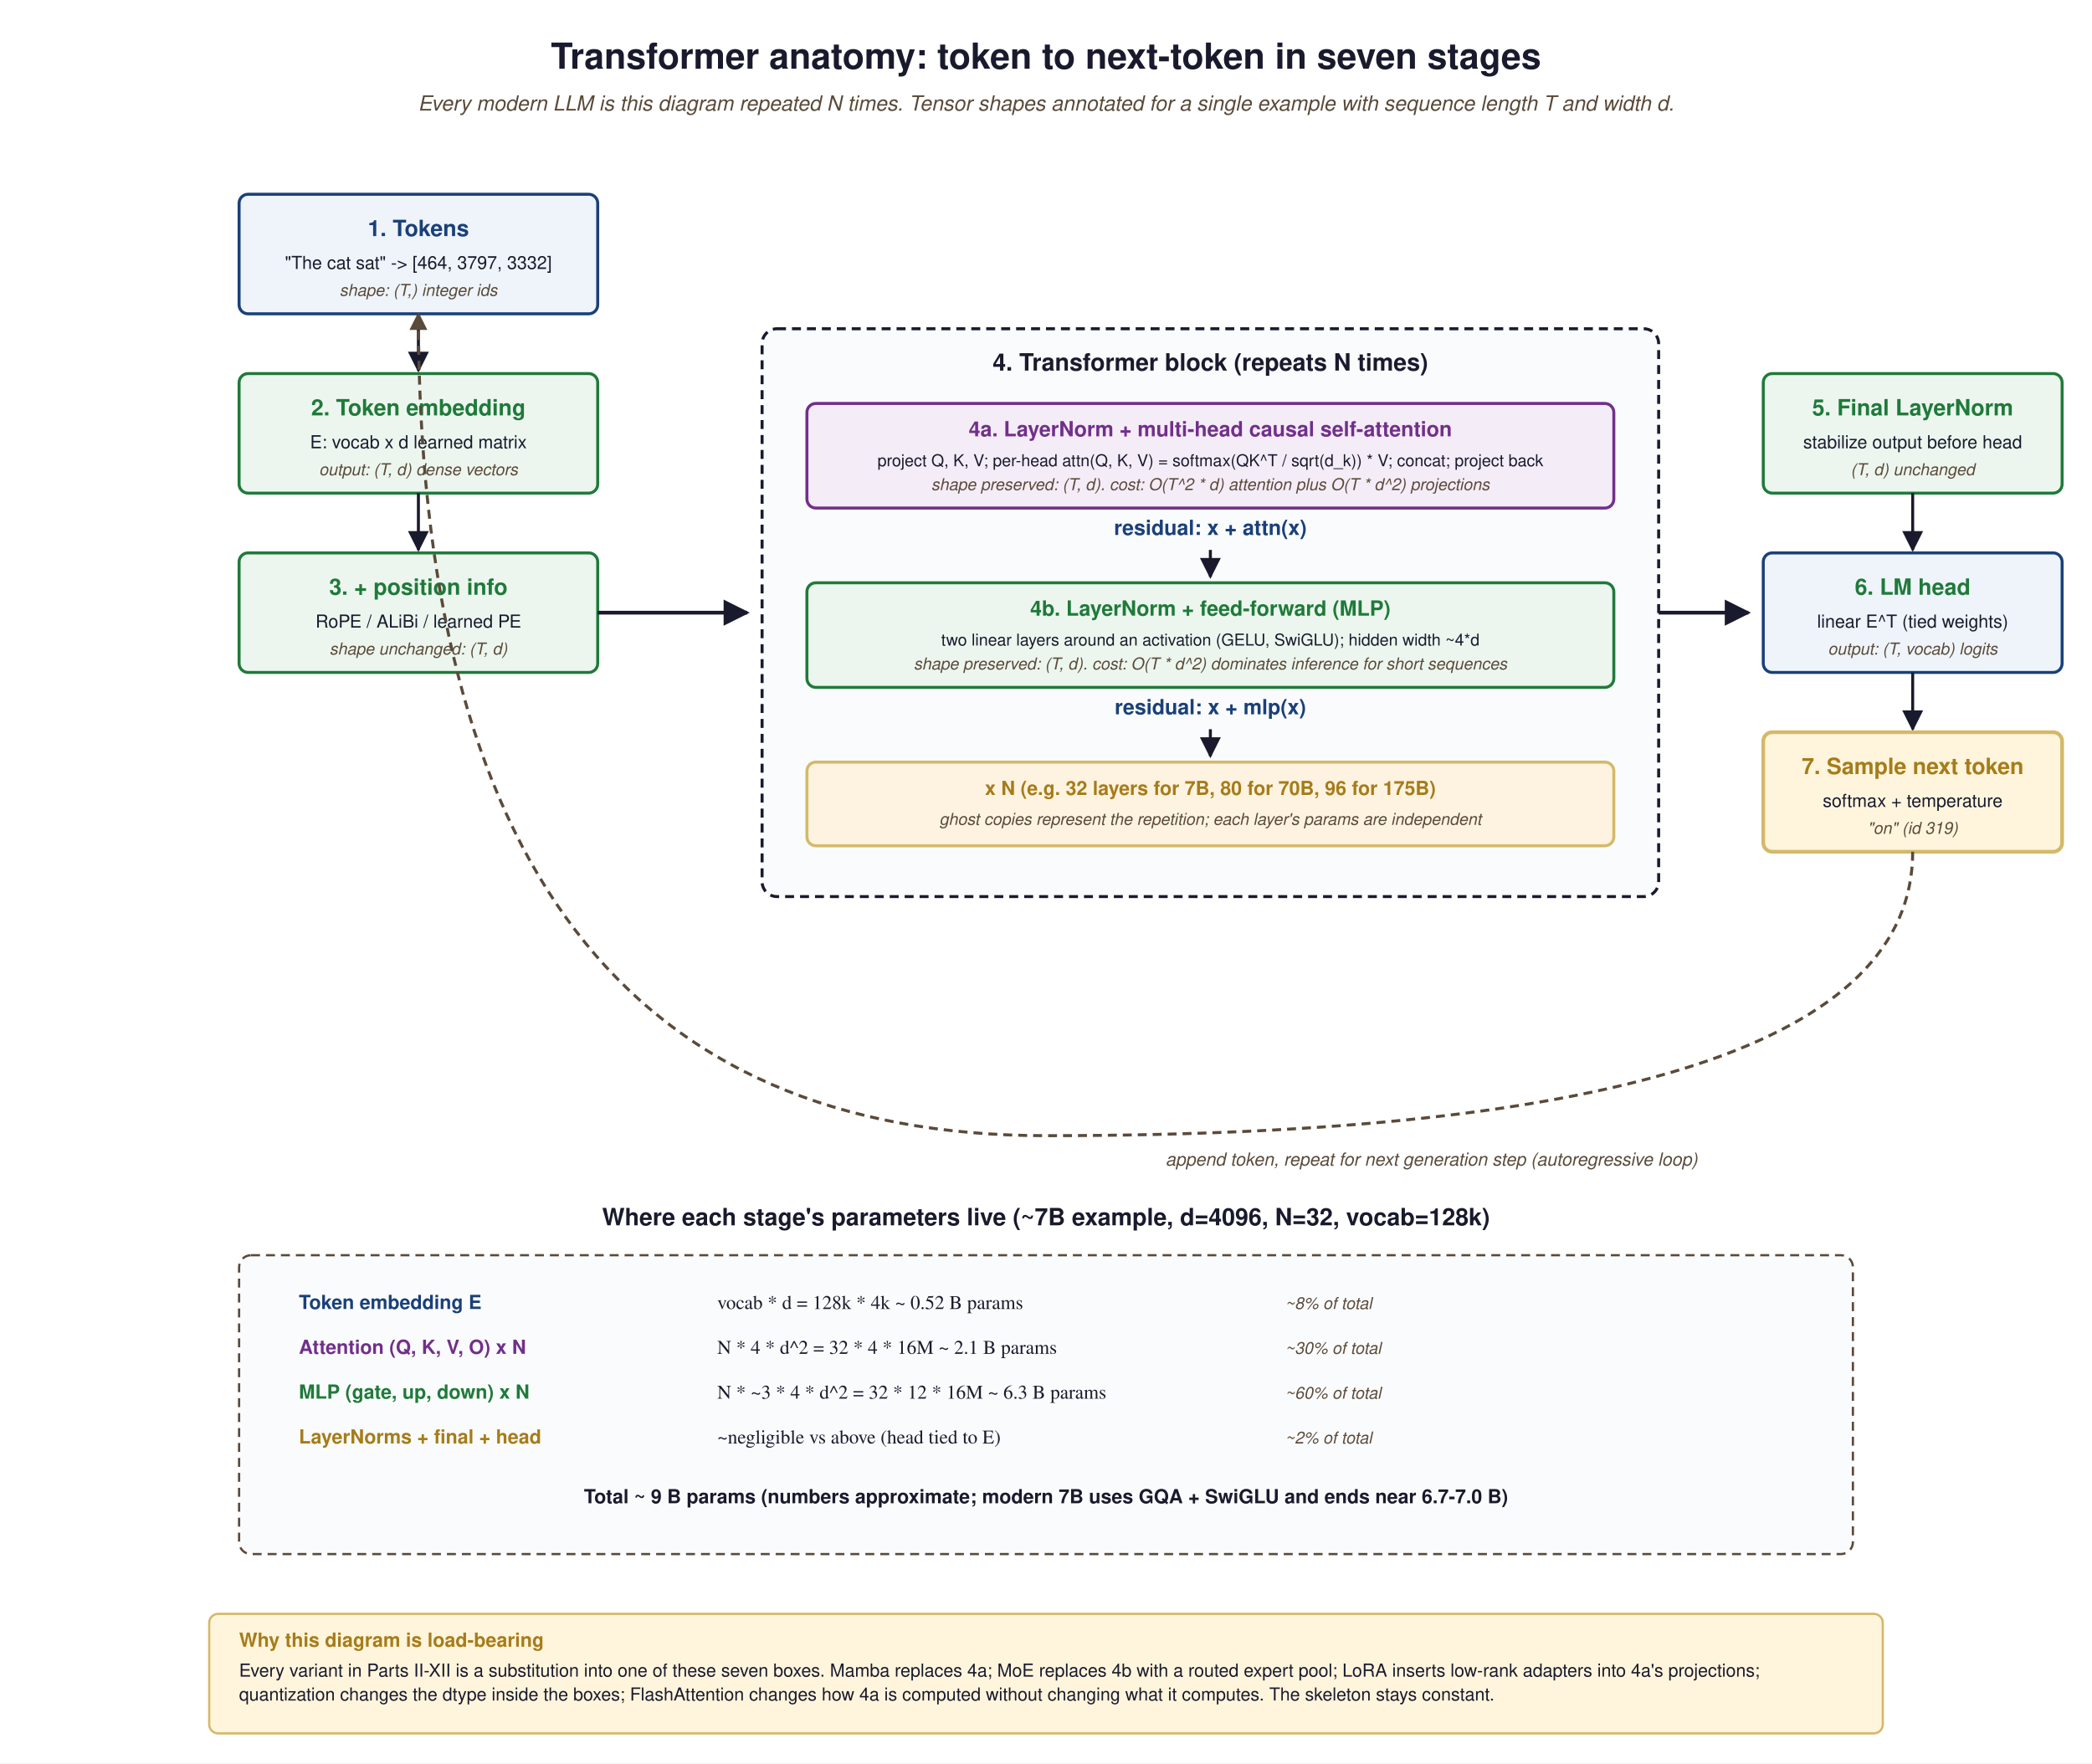
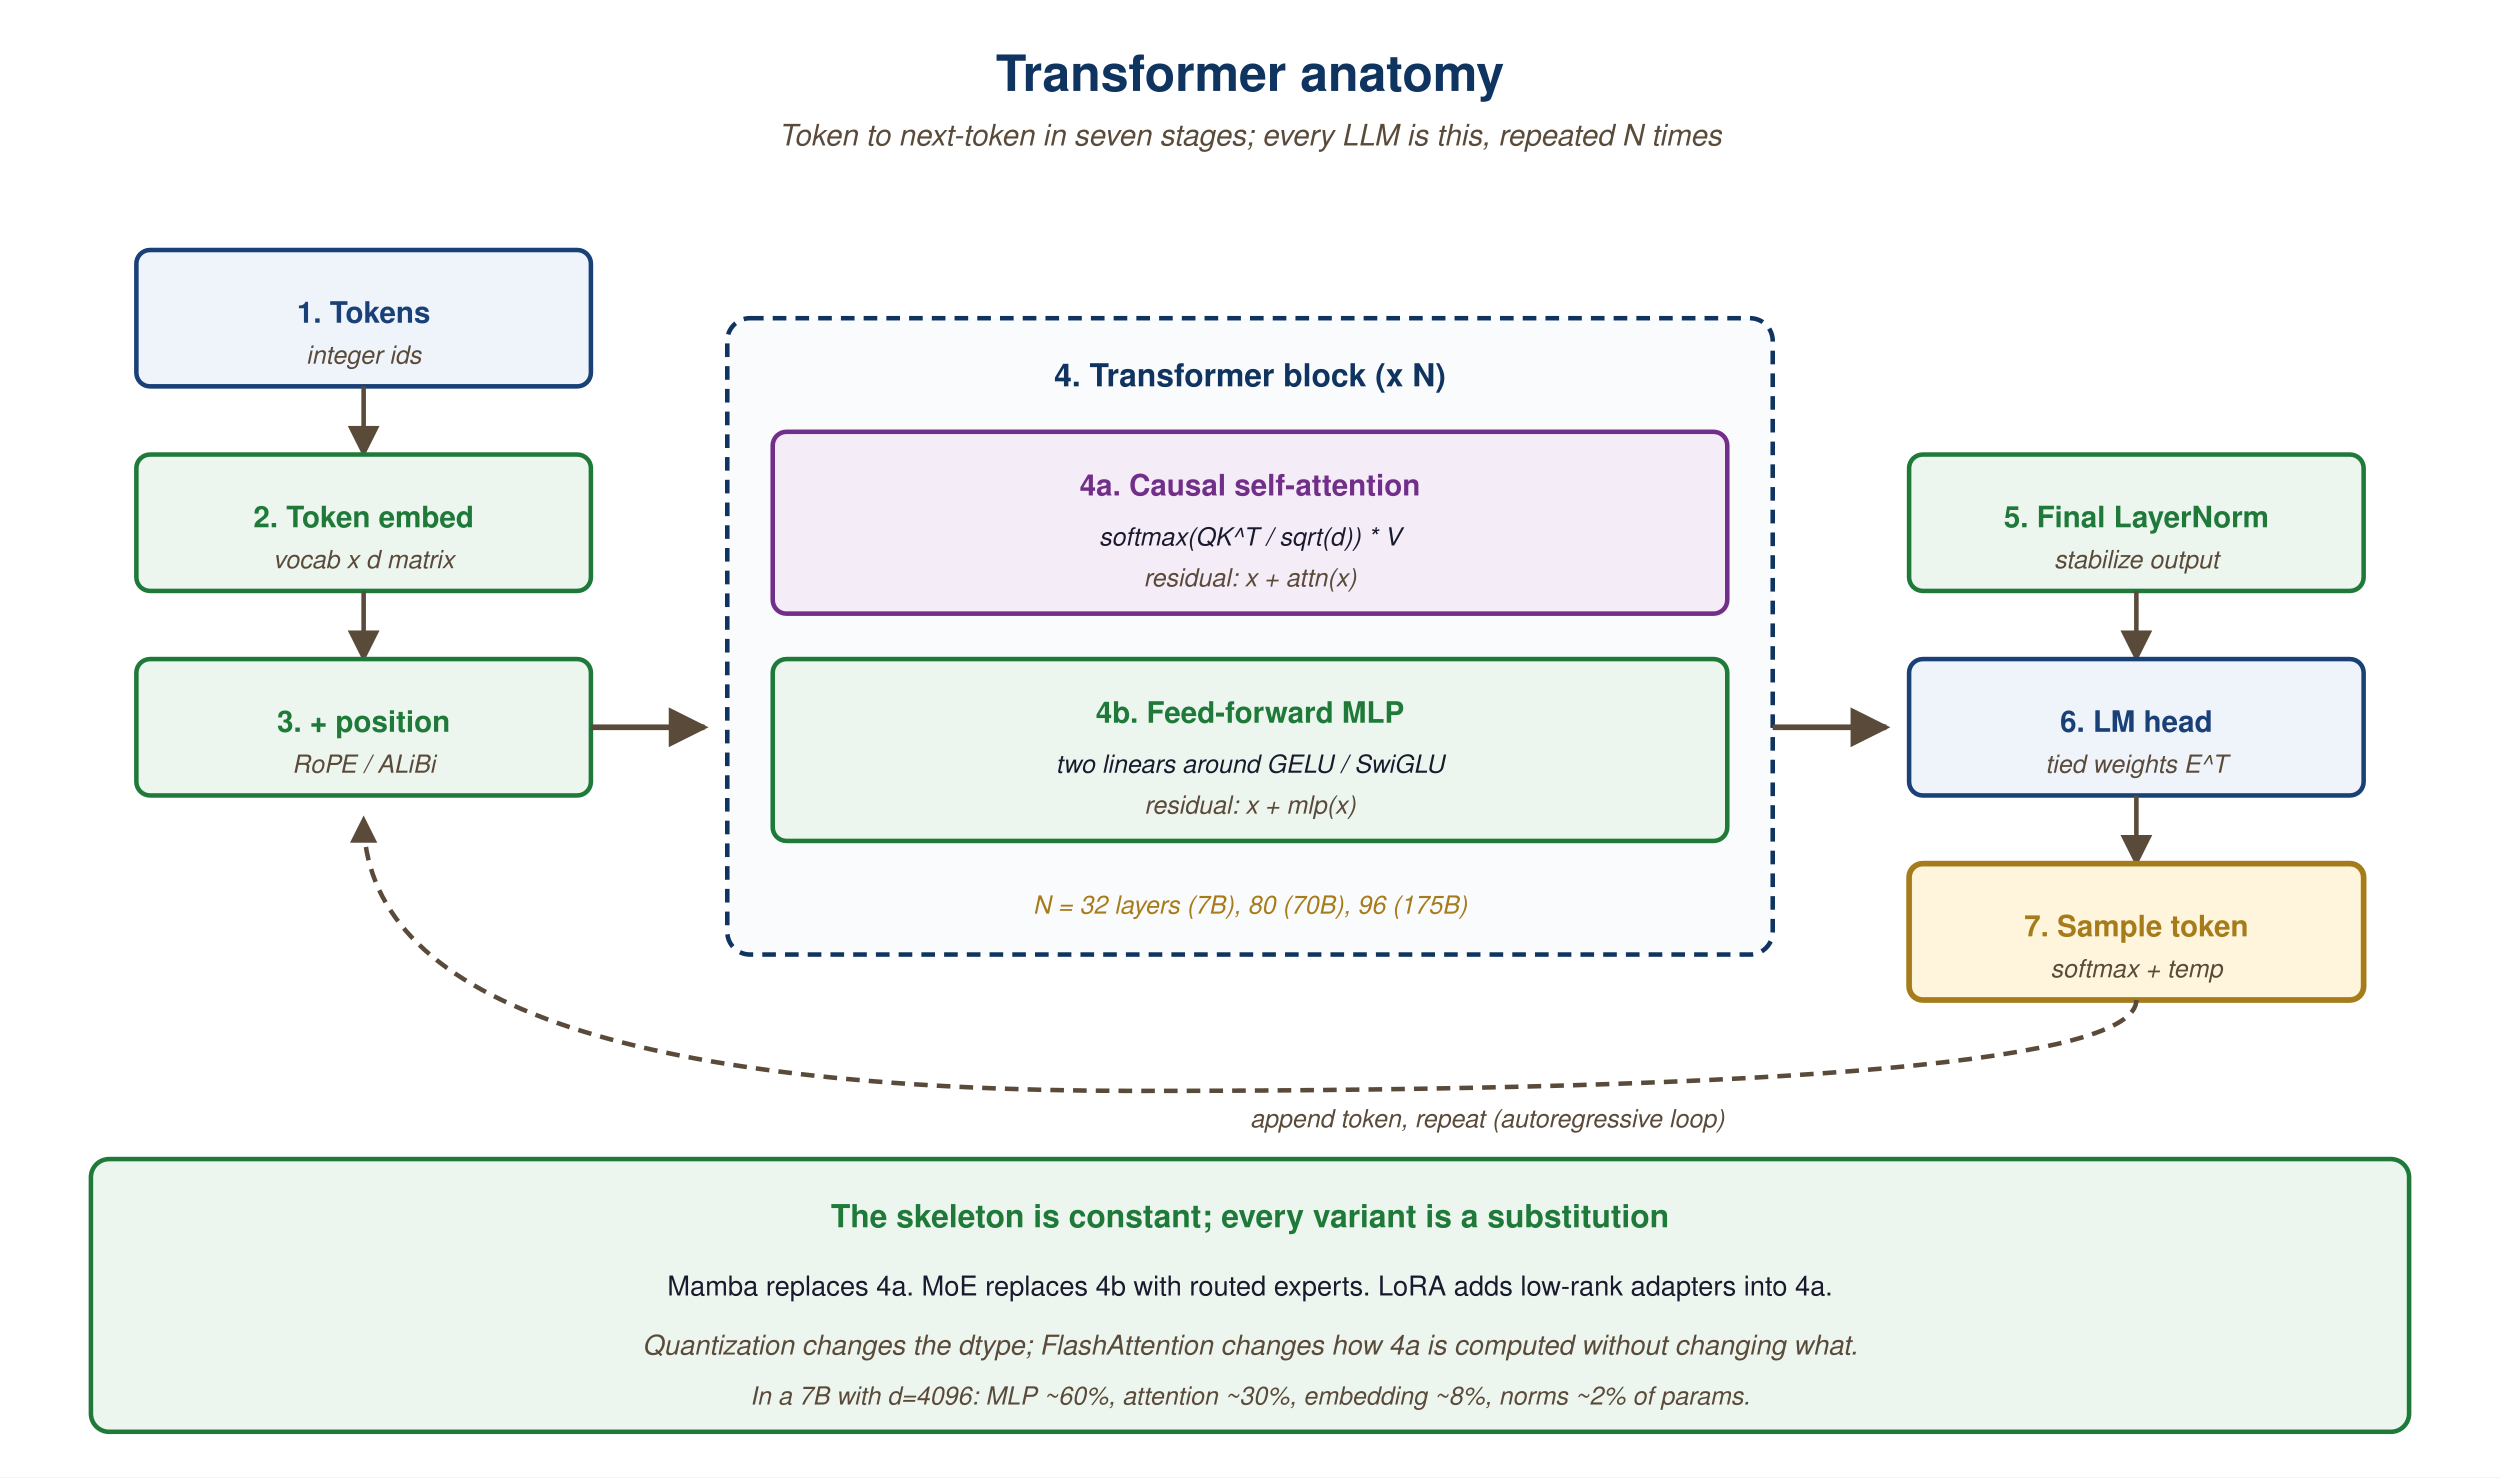
- <svg xmlns="http://www.w3.org/2000/svg" viewBox="0 0 1400 1180" font-family="Helvetica, Arial, sans-serif">
-   <rect width="1400" height="1180" fill="#ffffff" />
-   <text x="700" y="46" font-size="24" font-weight="700" text-anchor="middle" fill="#1a1a2e">Transformer anatomy: token to next-token in seven stages</text>
-   <text x="700" y="74" font-size="14" font-style="italic" text-anchor="middle" fill="#5a4a3a">Every modern LLM is this diagram repeated N times. Tensor shapes annotated for a single example with sequence length T and width d.</text>
+ <svg xmlns="http://www.w3.org/2000/svg" viewBox="0 0 1100 650" font-family="Helvetica, Arial, sans-serif">
+   <rect width="1100" height="650" fill="#ffffff" />
  <defs>
-     <marker id="arr" viewBox="0 0 10 10" refX="9" refY="5" markerWidth="7" markerHeight="7" orient="auto-start-reverse">
-       <path d="M 0 0 L 10 5 L 0 10 z" fill="#1a1a2e" />
+     <marker id="arrTA" viewBox="0 0 10 10" refX="9" refY="5" markerWidth="7" markerHeight="7" orient="auto-start-reverse">
+       <path d="M 0 0 L 10 5 L 0 10 z" fill="#5a4a3a" />
    </marker>
-     <marker id="arr-dim" viewBox="0 0 10 10" refX="9" refY="5" markerWidth="6" markerHeight="6" orient="auto-start-reverse">
+     <marker id="arrTAdim" viewBox="0 0 10 10" refX="9" refY="5" markerWidth="6" markerHeight="6" orient="auto-start-reverse">
      <path d="M 0 0 L 10 5 L 0 10 z" fill="#5a4a3a" />
    </marker>
  </defs>
-   <g transform="translate(160, 130)">
-     <rect x="0" y="0" width="240" height="80" rx="6" fill="#eef4fa" stroke="#1a4078" stroke-width="2" />
-     <text x="120" y="28" font-size="15" font-weight="700" text-anchor="middle" fill="#1a4078">1. Tokens</text>
-     <text x="120" y="50" font-size="12" text-anchor="middle" fill="#1a1a2e">"The cat sat" -&gt; [464, 3797, 3332]</text>
-     <text x="120" y="68" font-size="11" font-style="italic" text-anchor="middle" fill="#5a4a3a">shape: (T,) integer ids</text>
+   <text x="550" y="40" font-size="22" font-weight="700" text-anchor="middle" fill="#0f3460">Transformer anatomy</text>
+   <text x="550" y="64" font-size="13" font-style="italic" text-anchor="middle" fill="#5a4a3a">Token to next-token in seven stages; every LLM is this, repeated N times</text>
+   <g transform="translate(60, 110)">
+     <rect width="200" height="60" rx="6" fill="#eef4fa" stroke="#1a4078" stroke-width="2" />
+     <text x="100" y="32" font-size="13" font-weight="700" text-anchor="middle" fill="#1a4078">1. Tokens</text>
+     <text x="100" y="50" font-size="11" font-style="italic" text-anchor="middle" fill="#5a4a3a">integer ids</text>
  </g>
-   <line x1="280" y1="210" x2="280" y2="248" stroke="#1a1a2e" stroke-width="2" marker-end="url(#arr)" />
-   <g transform="translate(160, 250)">
-     <rect x="0" y="0" width="240" height="80" rx="6" fill="#ecf6ee" stroke="#1f7a3a" stroke-width="2" />
-     <text x="120" y="28" font-size="15" font-weight="700" text-anchor="middle" fill="#1f7a3a">2. Token embedding</text>
-     <text x="120" y="50" font-size="12" text-anchor="middle" fill="#1a1a2e">E: vocab x d learned matrix</text>
-     <text x="120" y="68" font-size="11" font-style="italic" text-anchor="middle" fill="#5a4a3a">output: (T, d) dense vectors</text>
+   <line x1="160" y1="170" x2="160" y2="200" stroke="#5a4a3a" stroke-width="2" marker-end="url(#arrTA)" />
+   <g transform="translate(60, 200)">
+     <rect width="200" height="60" rx="6" fill="#ecf6ee" stroke="#1f7a3a" stroke-width="2" />
+     <text x="100" y="32" font-size="13" font-weight="700" text-anchor="middle" fill="#1f7a3a">2. Token embed</text>
+     <text x="100" y="50" font-size="11" font-style="italic" text-anchor="middle" fill="#5a4a3a">vocab x d matrix</text>
  </g>
-   <line x1="280" y1="330" x2="280" y2="368" stroke="#1a1a2e" stroke-width="2" marker-end="url(#arr)" />
-   <g transform="translate(160, 370)">
-     <rect x="0" y="0" width="240" height="80" rx="6" fill="#ecf6ee" stroke="#1f7a3a" stroke-width="2" />
-     <text x="120" y="28" font-size="15" font-weight="700" text-anchor="middle" fill="#1f7a3a">3. + position info</text>
-     <text x="120" y="50" font-size="12" text-anchor="middle" fill="#1a1a2e">RoPE / ALiBi / learned PE</text>
-     <text x="120" y="68" font-size="11" font-style="italic" text-anchor="middle" fill="#5a4a3a">shape unchanged: (T, d)</text>
+   <line x1="160" y1="260" x2="160" y2="290" stroke="#5a4a3a" stroke-width="2" marker-end="url(#arrTA)" />
+   <g transform="translate(60, 290)">
+     <rect width="200" height="60" rx="6" fill="#ecf6ee" stroke="#1f7a3a" stroke-width="2" />
+     <text x="100" y="32" font-size="13" font-weight="700" text-anchor="middle" fill="#1f7a3a">3. + position</text>
+     <text x="100" y="50" font-size="11" font-style="italic" text-anchor="middle" fill="#5a4a3a">RoPE / ALiBi</text>
  </g>
-   <line x1="400" y1="410" x2="500" y2="410" stroke="#1a1a2e" stroke-width="2.5" marker-end="url(#arr)" />
-   <g transform="translate(510, 220)">
-     <rect x="0" y="0" width="600" height="380" rx="10" fill="#fafbfc" stroke="#1a1a2e" stroke-width="2" stroke-dasharray="6,4" />
-     <text x="300" y="28" font-size="16" font-weight="700" text-anchor="middle" fill="#1a1a2e">4. Transformer block (repeats N times)</text>
-     <g transform="translate(30, 50)">
-       <rect x="0" y="0" width="540" height="70" rx="6" fill="#f4ecf7" stroke="#722f8a" stroke-width="2" />
-       <text x="270" y="22" font-size="14" font-weight="700" text-anchor="middle" fill="#722f8a">4a. LayerNorm + multi-head causal self-attention</text>
-       <text x="270" y="42" font-size="11" text-anchor="middle" fill="#1a1a2e">project Q, K, V; per-head attn(Q, K, V) = softmax(QK^T / sqrt(d_k)) * V; concat; project back</text>
-       <text x="270" y="58" font-size="11" font-style="italic" text-anchor="middle" fill="#5a4a3a">shape preserved: (T, d). cost: O(T^2 * d) attention plus O(T * d^2) projections</text>
-     </g>
-     <text x="300" y="138" font-size="14" font-weight="700" text-anchor="middle" fill="#1a4078">residual: x + attn(x)</text>
-     <line x1="300" y1="148" x2="300" y2="166" stroke="#1a1a2e" stroke-width="2" marker-end="url(#arr)" />
-     <g transform="translate(30, 170)">
-       <rect x="0" y="0" width="540" height="70" rx="6" fill="#ecf6ee" stroke="#1f7a3a" stroke-width="2" />
-       <text x="270" y="22" font-size="14" font-weight="700" text-anchor="middle" fill="#1f7a3a">4b. LayerNorm + feed-forward (MLP)</text>
-       <text x="270" y="42" font-size="11" text-anchor="middle" fill="#1a1a2e">two linear layers around an activation (GELU, SwiGLU); hidden width ~4*d</text>
-       <text x="270" y="58" font-size="11" font-style="italic" text-anchor="middle" fill="#5a4a3a">shape preserved: (T, d). cost: O(T * d^2) dominates inference for short sequences</text>
-     </g>
-     <text x="300" y="258" font-size="14" font-weight="700" text-anchor="middle" fill="#1a4078">residual: x + mlp(x)</text>
-     <line x1="300" y1="268" x2="300" y2="286" stroke="#1a1a2e" stroke-width="2" marker-end="url(#arr)" />
-     <g transform="translate(30, 290)">
-       <rect x="0" y="0" width="540" height="56" rx="6" fill="#fef3e0" stroke="#d4b96a" stroke-width="2" />
-       <text x="270" y="22" font-size="13" font-weight="700" text-anchor="middle" fill="#a67c1a">x N (e.g. 32 layers for 7B, 80 for 70B, 96 for 175B)</text>
-       <text x="270" y="42" font-size="11" font-style="italic" text-anchor="middle" fill="#5a4a3a">ghost copies represent the repetition; each layer's params are independent</text>
-     </g>
+   <line x1="260" y1="320" x2="310" y2="320" stroke="#5a4a3a" stroke-width="2.5" marker-end="url(#arrTA)" />
+   <g transform="translate(320, 140)">
+     <rect width="460" height="280" rx="10" fill="#fafbfc" stroke="#0f3460" stroke-width="2" stroke-dasharray="6,4" />
+     <text x="230" y="30" font-size="14" font-weight="700" text-anchor="middle" fill="#0f3460">4. Transformer block (x N)</text>
+     <rect x="20" y="50" width="420" height="80" rx="6" fill="#f4ecf7" stroke="#722f8a" stroke-width="2" />
+     <text x="230" y="78" font-size="13" font-weight="700" text-anchor="middle" fill="#722f8a">4a. Causal self-attention</text>
+     <text x="230" y="100" font-size="11" font-style="italic" text-anchor="middle" fill="#1a1a2e">softmax(QK^T / sqrt(d)) * V</text>
+     <text x="230" y="118" font-size="11" font-style="italic" text-anchor="middle" fill="#5a4a3a">residual: x + attn(x)</text>
+     <rect x="20" y="150" width="420" height="80" rx="6" fill="#ecf6ee" stroke="#1f7a3a" stroke-width="2" />
+     <text x="230" y="178" font-size="13" font-weight="700" text-anchor="middle" fill="#1f7a3a">4b. Feed-forward MLP</text>
+     <text x="230" y="200" font-size="11" font-style="italic" text-anchor="middle" fill="#1a1a2e">two linears around GELU / SwiGLU</text>
+     <text x="230" y="218" font-size="11" font-style="italic" text-anchor="middle" fill="#5a4a3a">residual: x + mlp(x)</text>
+     <text x="230" y="262" font-size="11" font-style="italic" text-anchor="middle" fill="#a67c1a">N = 32 layers (7B), 80 (70B), 96 (175B)</text>
  </g>
-   <line x1="1110" y1="410" x2="1170" y2="410" stroke="#1a1a2e" stroke-width="2.5" marker-end="url(#arr)" />
-   <g transform="translate(1180, 250)">
-     <rect x="0" y="0" width="200" height="80" rx="6" fill="#ecf6ee" stroke="#1f7a3a" stroke-width="2" />
-     <text x="100" y="28" font-size="15" font-weight="700" text-anchor="middle" fill="#1f7a3a">5. Final LayerNorm</text>
-     <text x="100" y="50" font-size="12" text-anchor="middle" fill="#1a1a2e">stabilize output before head</text>
-     <text x="100" y="68" font-size="11" font-style="italic" text-anchor="middle" fill="#5a4a3a">(T, d) unchanged</text>
+   <line x1="780" y1="320" x2="830" y2="320" stroke="#5a4a3a" stroke-width="2.5" marker-end="url(#arrTA)" />
+   <g transform="translate(840, 200)">
+     <rect width="200" height="60" rx="6" fill="#ecf6ee" stroke="#1f7a3a" stroke-width="2" />
+     <text x="100" y="32" font-size="13" font-weight="700" text-anchor="middle" fill="#1f7a3a">5. Final LayerNorm</text>
+     <text x="100" y="50" font-size="11" font-style="italic" text-anchor="middle" fill="#5a4a3a">stabilize output</text>
  </g>
-   <line x1="1280" y1="330" x2="1280" y2="368" stroke="#1a1a2e" stroke-width="2" marker-end="url(#arr)" />
-   <g transform="translate(1180, 370)">
-     <rect x="0" y="0" width="200" height="80" rx="6" fill="#eef4fa" stroke="#1a4078" stroke-width="2" />
-     <text x="100" y="28" font-size="15" font-weight="700" text-anchor="middle" fill="#1f7a3a">6. LM head</text>
-     <text x="100" y="50" font-size="12" text-anchor="middle" fill="#1a1a2e">linear E^T (tied weights)</text>
-     <text x="100" y="68" font-size="11" font-style="italic" text-anchor="middle" fill="#5a4a3a">output: (T, vocab) logits</text>
+   <line x1="940" y1="260" x2="940" y2="290" stroke="#5a4a3a" stroke-width="2" marker-end="url(#arrTA)" />
+   <g transform="translate(840, 290)">
+     <rect width="200" height="60" rx="6" fill="#eef4fa" stroke="#1a4078" stroke-width="2" />
+     <text x="100" y="32" font-size="13" font-weight="700" text-anchor="middle" fill="#1a4078">6. LM head</text>
+     <text x="100" y="50" font-size="11" font-style="italic" text-anchor="middle" fill="#5a4a3a">tied weights E^T</text>
  </g>
-   <line x1="1280" y1="450" x2="1280" y2="488" stroke="#1a1a2e" stroke-width="2" marker-end="url(#arr)" />
-   <g transform="translate(1180, 490)">
-     <rect x="0" y="0" width="200" height="80" rx="6" fill="#fff5dc" stroke="#d4b96a" stroke-width="2.5" />
-     <text x="100" y="28" font-size="15" font-weight="700" text-anchor="middle" fill="#a67c1a">7. Sample next token</text>
-     <text x="100" y="50" font-size="12" text-anchor="middle" fill="#1a1a2e">softmax + temperature</text>
-     <text x="100" y="68" font-size="11" font-style="italic" text-anchor="middle" fill="#5a4a3a">"on" (id 319)</text>
+   <line x1="940" y1="350" x2="940" y2="380" stroke="#5a4a3a" stroke-width="2" marker-end="url(#arrTA)" />
+   <g transform="translate(840, 380)">
+     <rect width="200" height="60" rx="6" fill="#fff5dc" stroke="#a67c1a" stroke-width="2.5" />
+     <text x="100" y="32" font-size="13" font-weight="700" text-anchor="middle" fill="#a67c1a">7. Sample token</text>
+     <text x="100" y="50" font-size="11" font-style="italic" text-anchor="middle" fill="#5a4a3a">softmax + temp</text>
  </g>
-   <path d="M 1280 570 Q 1280 760 700 760 Q 280 760 280 210" fill="none" stroke="#5a4a3a" stroke-width="2" stroke-dasharray="6,4" marker-end="url(#arr-dim)" />
-   <text x="780" y="780" font-size="12" font-style="italic" fill="#5a4a3a">append token, repeat for next generation step (autoregressive loop)</text>
-   <g transform="translate(160, 820)">
-     <text x="540" y="0" font-size="16" font-weight="700" text-anchor="middle" fill="#1a1a2e">Where each stage's parameters live (~7B example, d=4096, N=32, vocab=128k)</text>
-     <rect x="0" y="20" width="1080" height="200" rx="8" fill="#fafbfc" stroke="#5a4a3a" stroke-width="1.5" stroke-dasharray="6,4" />
-     <text x="40" y="56" font-size="13" font-weight="700" fill="#1a4078">Token embedding E</text>
-     <text x="320" y="56" font-size="13" font-family="Cambria Math, Cambria, Times, serif" fill="#1a1a2e">vocab * d = 128k * 4k ~ 0.52 B params</text>
-     <text x="700" y="56" font-size="11" font-style="italic" fill="#5a4a3a">~8% of total</text>
-     <text x="40" y="86" font-size="13" font-weight="700" fill="#722f8a">Attention (Q, K, V, O) x N</text>
-     <text x="320" y="86" font-size="13" font-family="Cambria Math, Cambria, Times, serif" fill="#1a1a2e">N * 4 * d^2 = 32 * 4 * 16M ~ 2.1 B params</text>
-     <text x="700" y="86" font-size="11" font-style="italic" fill="#5a4a3a">~30% of total</text>
-     <text x="40" y="116" font-size="13" font-weight="700" fill="#1f7a3a">MLP (gate, up, down) x N</text>
-     <text x="320" y="116" font-size="13" font-family="Cambria Math, Cambria, Times, serif" fill="#1a1a2e">N * ~3 * 4 * d^2 = 32 * 12 * 16M ~ 6.3 B params</text>
-     <text x="700" y="116" font-size="11" font-style="italic" fill="#5a4a3a">~60% of total</text>
-     <text x="40" y="146" font-size="13" font-weight="700" fill="#a67c1a">LayerNorms + final + head</text>
-     <text x="320" y="146" font-size="13" font-family="Cambria Math, Cambria, Times, serif" fill="#1a1a2e">~negligible vs above (head tied to E)</text>
-     <text x="700" y="146" font-size="11" font-style="italic" fill="#5a4a3a">~2% of total</text>
-     <text x="540" y="186" font-size="13" font-weight="700" text-anchor="middle" fill="#1a1a2e">Total ~ 9 B params (numbers approximate; modern 7B uses GQA + SwiGLU and ends near 6.7-7.0 B)</text>
-   </g>
-   <g transform="translate(140, 1080)">
-     <rect x="0" y="0" width="1120" height="80" rx="6" fill="#fff5dc" stroke="#d4b96a" stroke-width="1.5" />
-     <text x="20" y="22" font-size="13" font-weight="700" fill="#a67c1a">Why this diagram is load-bearing</text>
-     <text x="20" y="42" font-size="12" fill="#1a1a2e">Every variant in Parts II-XII is a substitution into one of these seven boxes. Mamba replaces 4a; MoE replaces 4b with a routed expert pool; LoRA inserts low-rank adapters into 4a's projections;</text>
-     <text x="20" y="58" font-size="12" fill="#1a1a2e">quantization changes the dtype inside the boxes; FlashAttention changes how 4a is computed without changing what it computes. The skeleton stays constant.</text>
+   <path d="M 940 440 Q 940 480 500 480 Q 160 480 160 360" fill="none" stroke="#5a4a3a" stroke-width="2" stroke-dasharray="6,4" marker-end="url(#arrTAdim)" />
+   <text x="550" y="496" font-size="11" font-style="italic" fill="#5a4a3a">append token, repeat (autoregressive loop)</text>
+   <g transform="translate(40, 510)">
+     <rect width="1020" height="120" rx="8" fill="#ecf6ee" stroke="#1f7a3a" stroke-width="2" />
+     <text x="510" y="30" font-size="14" font-weight="700" text-anchor="middle" fill="#1f7a3a">The skeleton is constant; every variant is a substitution</text>
+     <text x="510" y="60" font-size="12" text-anchor="middle" fill="#1a1a2e">Mamba replaces 4a. MoE replaces 4b with routed experts. LoRA adds low-rank adapters into 4a.</text>
+     <text x="510" y="86" font-size="12" font-style="italic" text-anchor="middle" fill="#5a4a3a">Quantization changes the dtype; FlashAttention changes how 4a is computed without changing what.</text>
+     <text x="510" y="108" font-size="11" font-style="italic" text-anchor="middle" fill="#5a4a3a">In a 7B with d=4096: MLP ~60%, attention ~30%, embedding ~8%, norms ~2% of params.</text>
  </g>
</svg>
